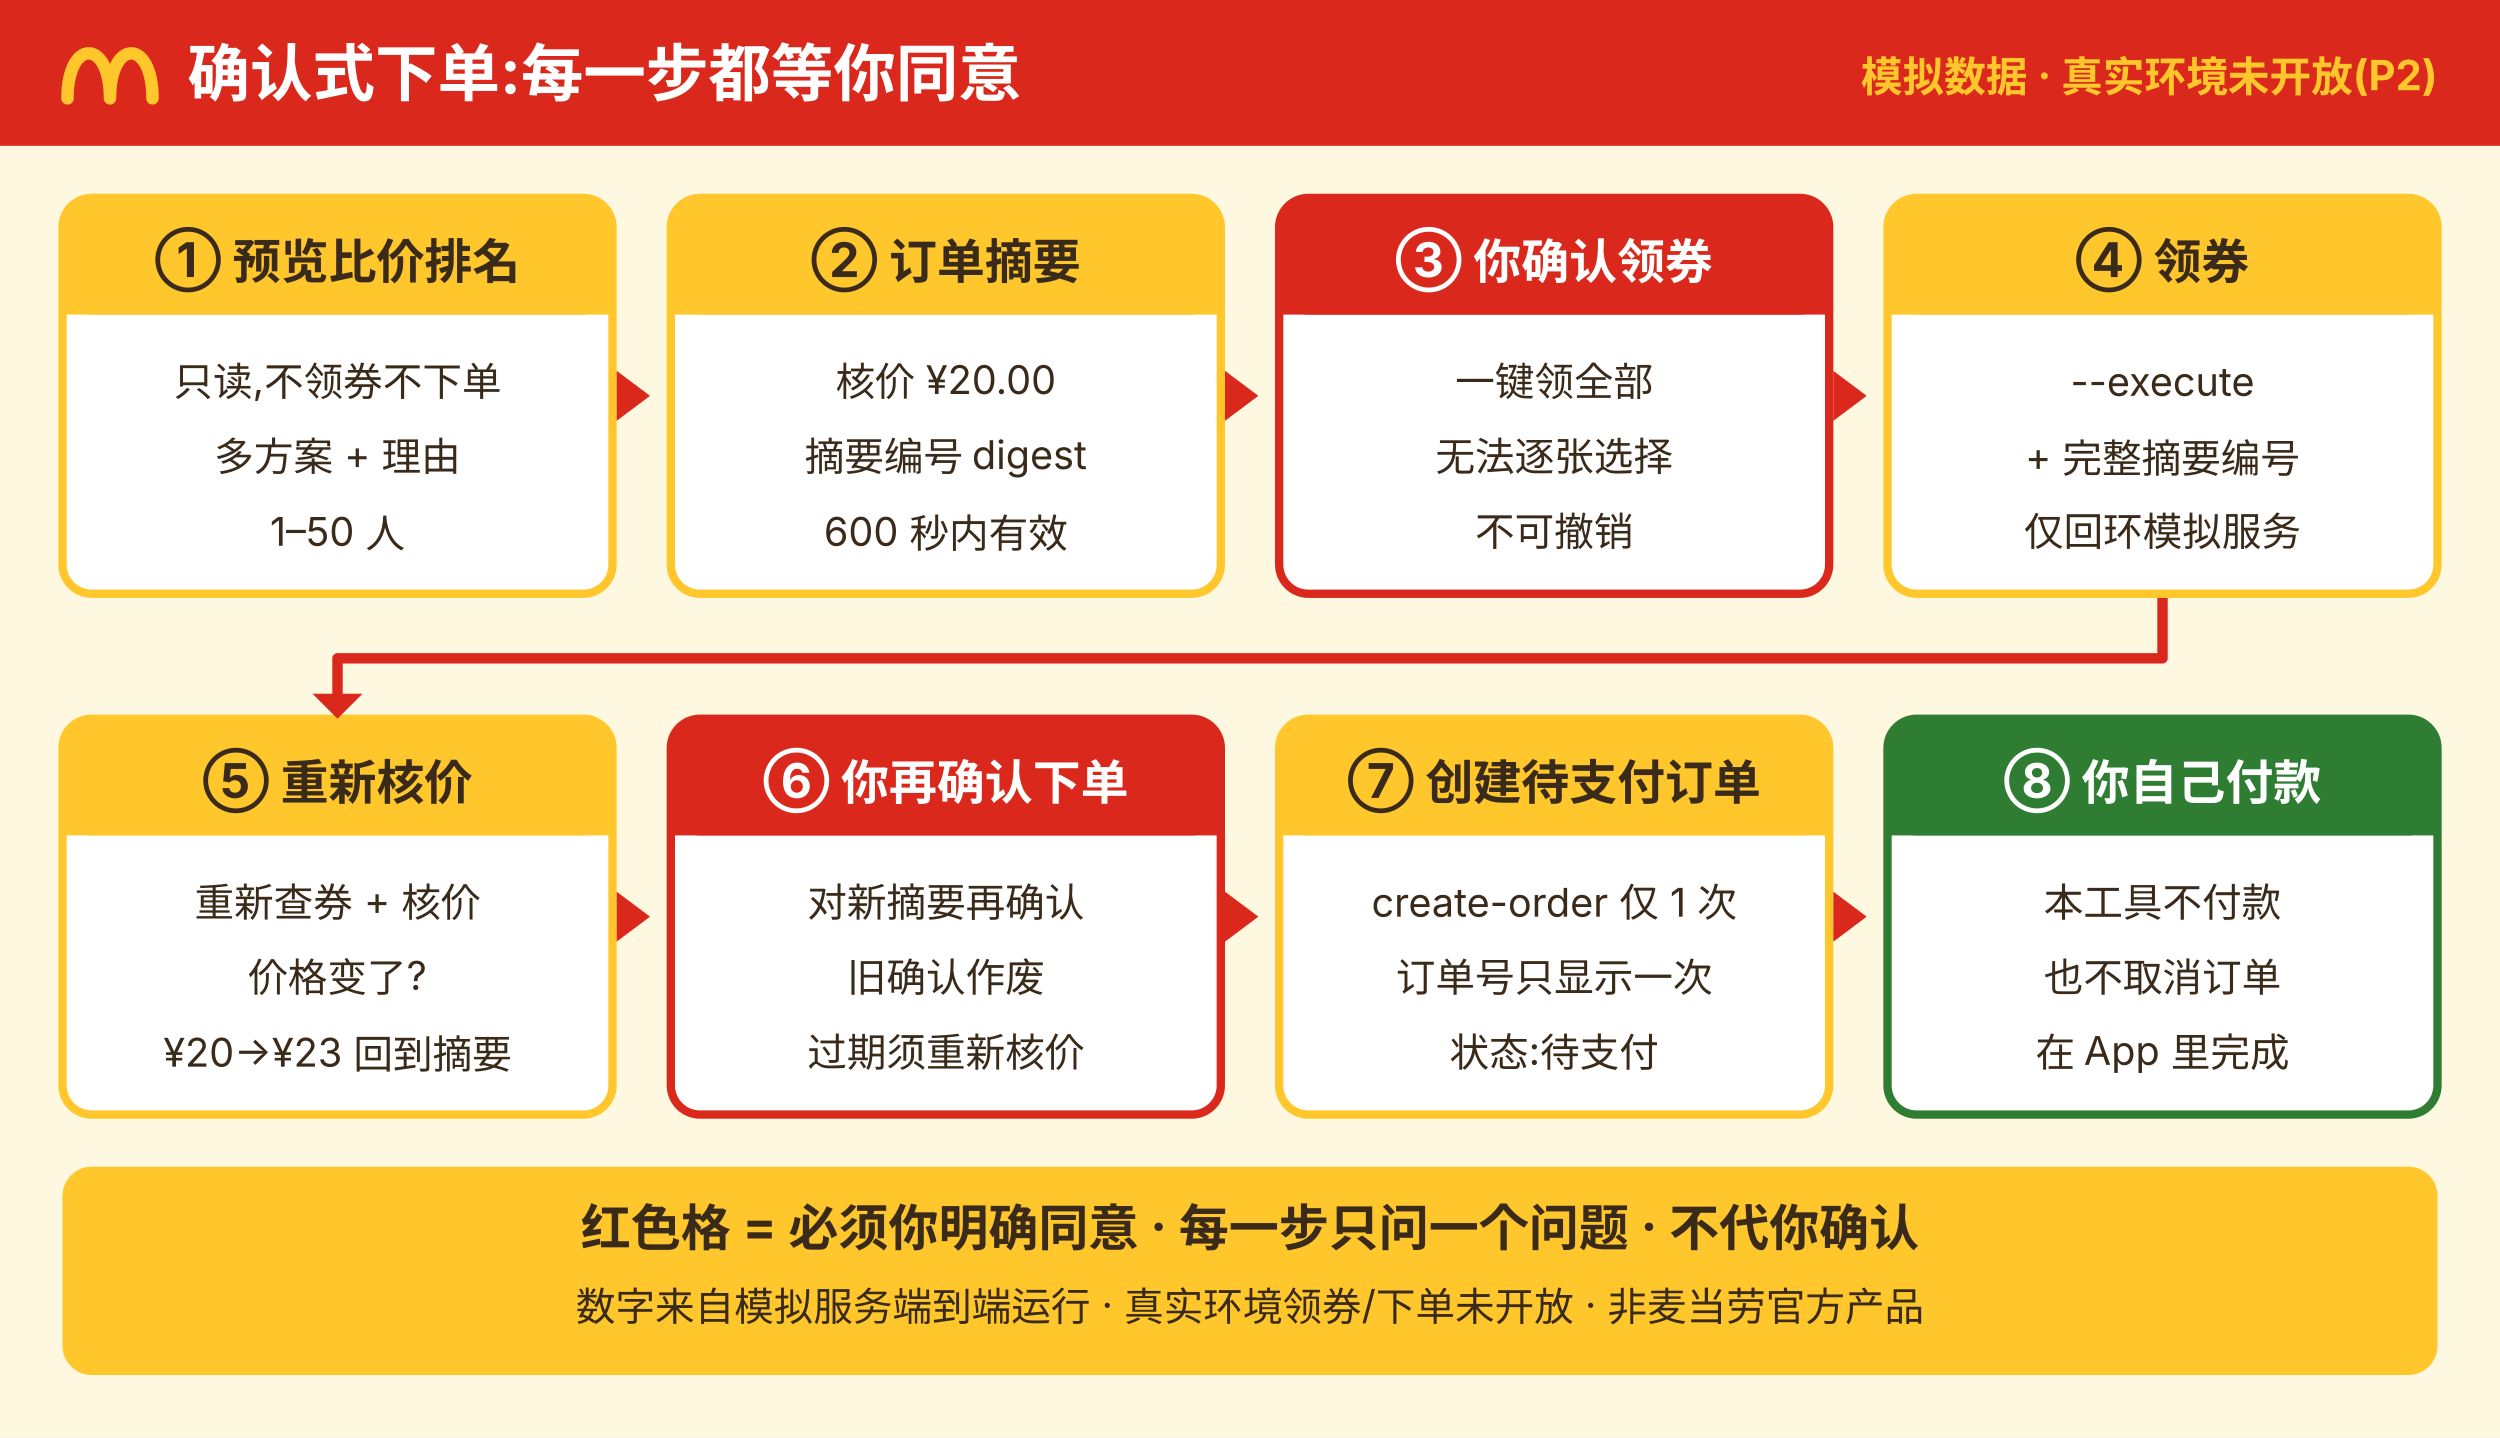
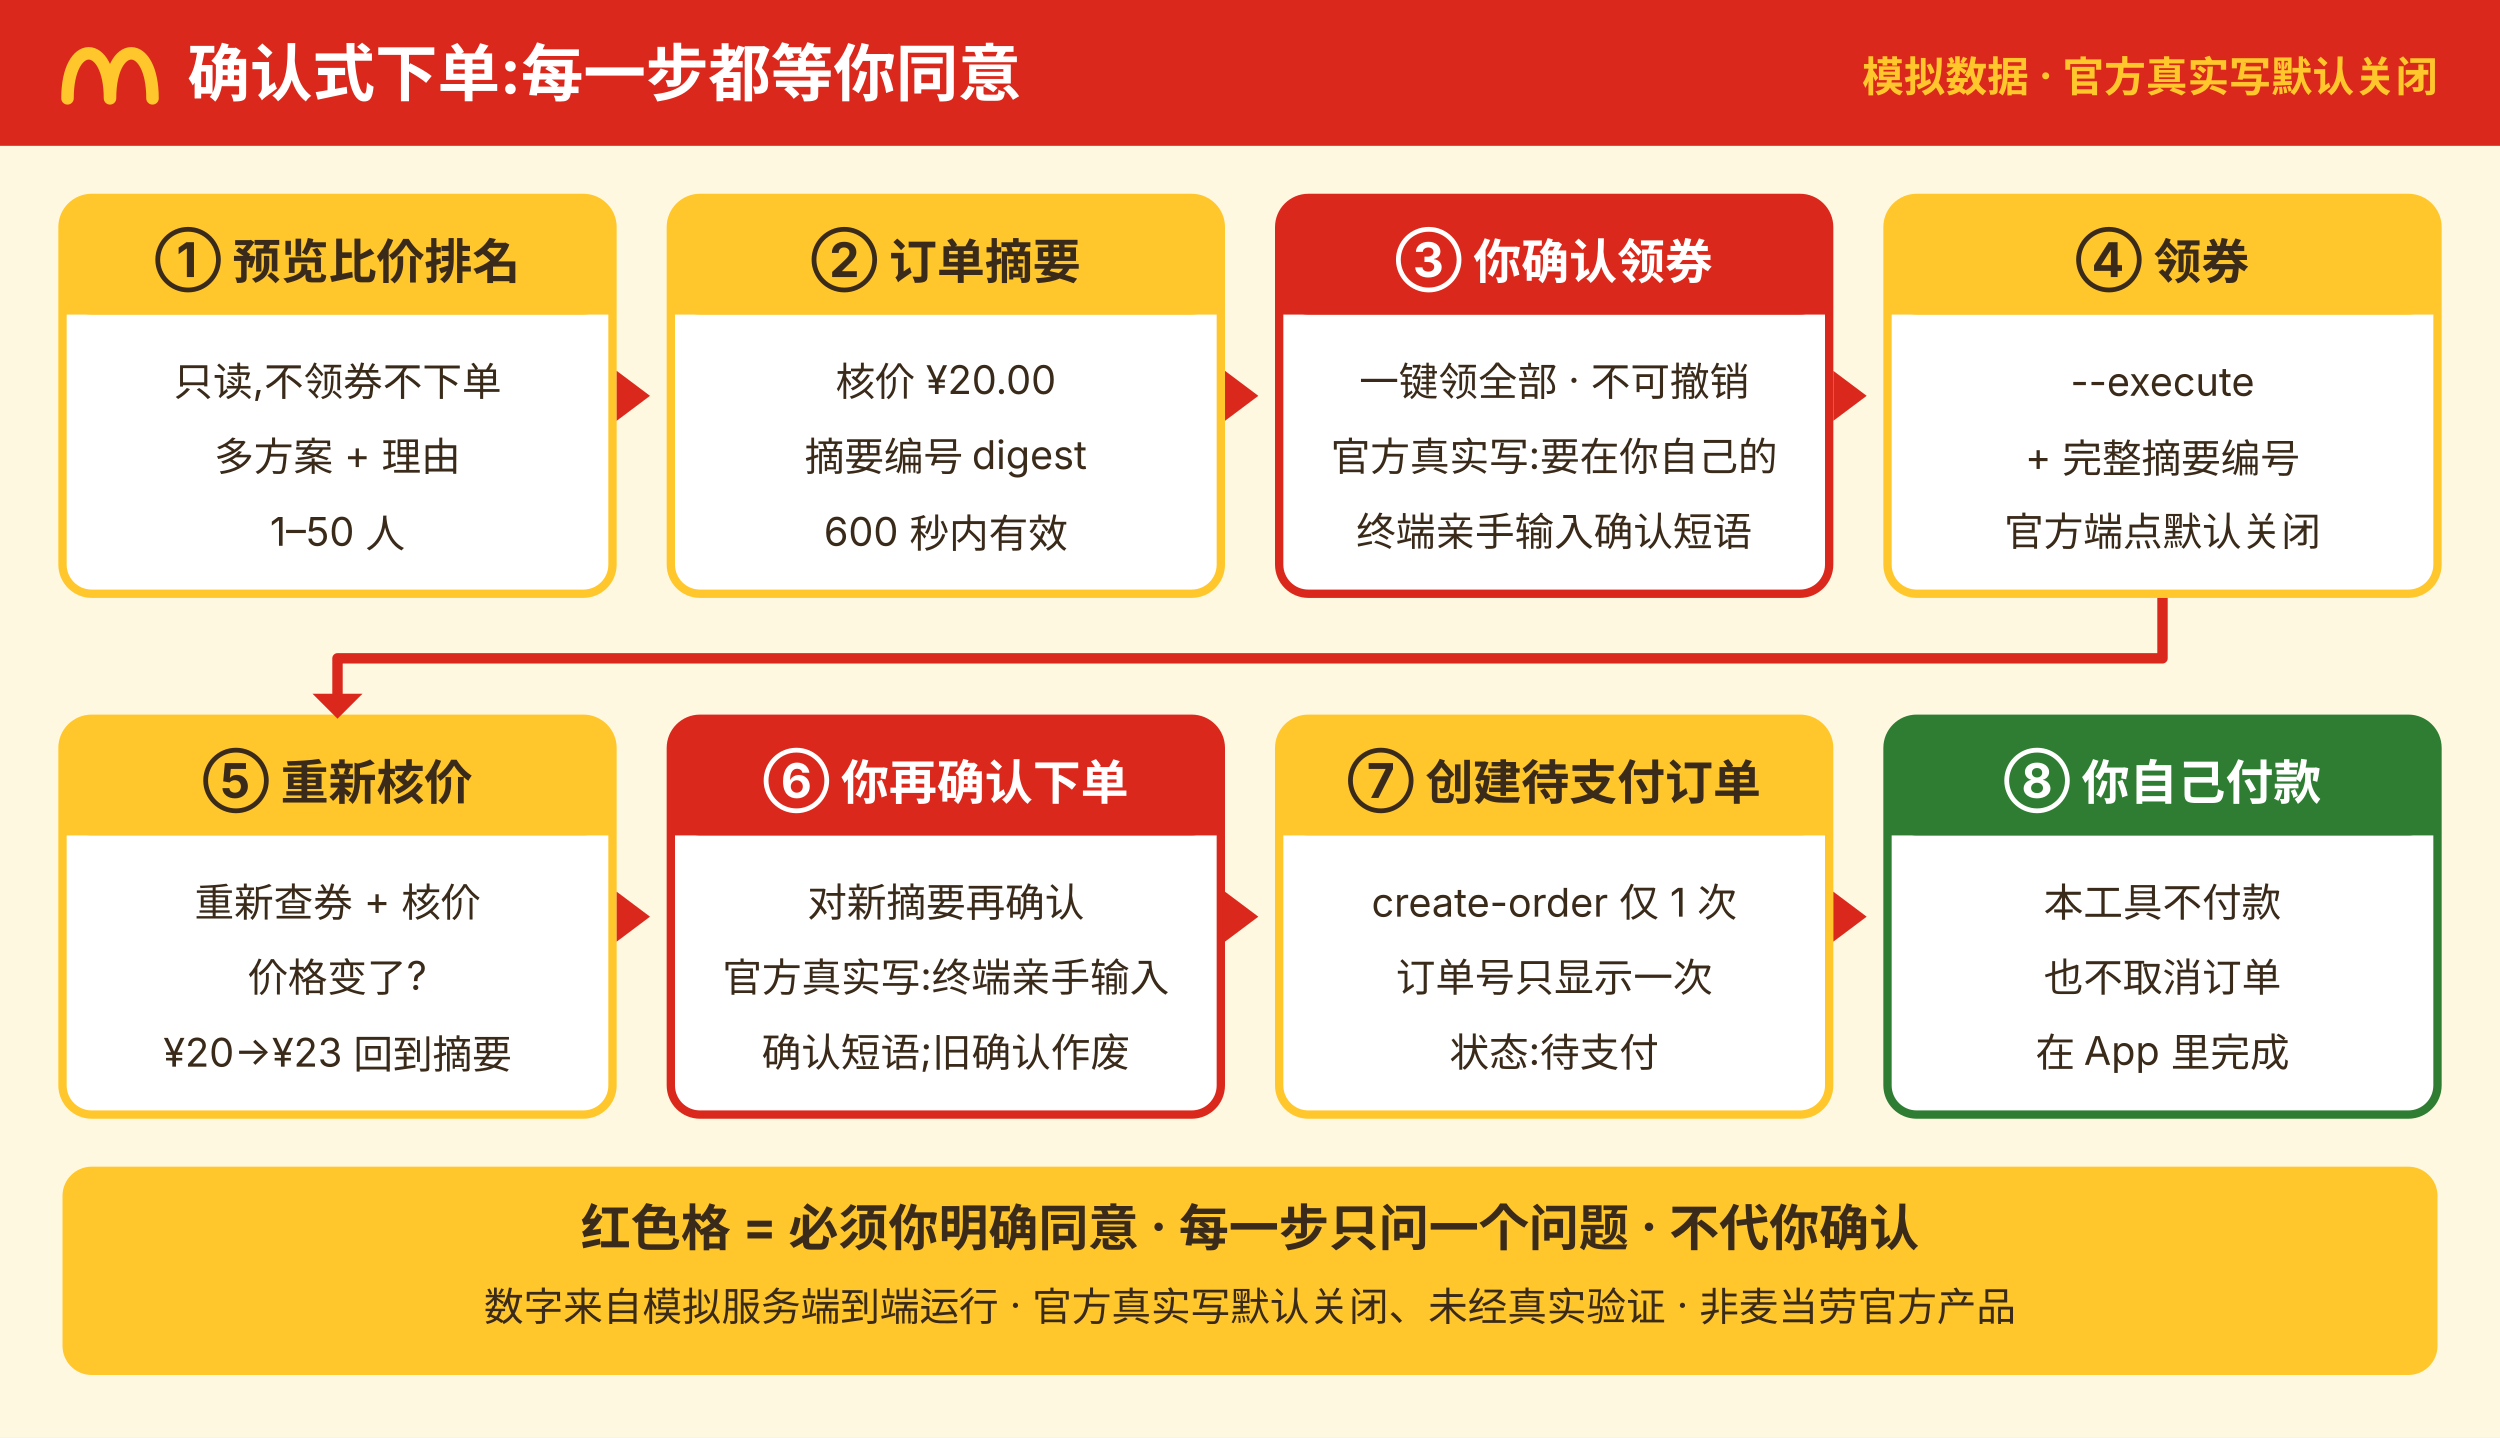
<svg xmlns="http://www.w3.org/2000/svg" viewBox="0 0 1200 690" width="1200" height="690" role="img" aria-labelledby="cf-t cf-d">
  <style>text{font-family:-apple-system,'PingFang SC','Microsoft YaHei',sans-serif} text:not([fill]){fill:#3A2A1A} .m{font-family:Menlo,Consolas,'PingFang SC','Microsoft YaHei',monospace}</style>
  <rect width="1200" height="690" fill="#FFF8E1" />
  <rect x="0" y="0" width="1200" height="70" fill="#DA291C" />
  <g transform="translate(24,10) scale(0.6)">
    <rect width="96" height="80" rx="16" fill="#DA291C" />
    <path d="M14 62 C14 14 48 14 48 62 C48 14 82 14 82 62" fill="none" stroke="#FFC72C" stroke-width="10" stroke-linecap="round" stroke-linejoin="round" />
  </g>
  <text x="90" y="46" font-size="30" text-anchor="start" font-weight="bold" fill="#FFFFFF">确认式下单:每一步都等你同意</text>
-   <text x="1170" y="44" font-size="20" text-anchor="end" fill="#FFC72C" font-weight="bold">模拟数据 · 真实环境未开放(P2)</text>
+   <text x="1170" y="44" font-size="20" text-anchor="end" fill="#FFC72C" font-weight="bold">模拟数据 · 官方真实写默认关闭</text>
  <rect x="30" y="95" width="264" height="190" rx="14" fill="#FFFFFF" stroke="#FFC72C" stroke-width="4" />
  <rect x="30" y="95" width="264" height="56" rx="14" fill="#FFC72C" />
  <rect x="30" y="135" width="264" height="16" fill="#FFC72C" />
  <text x="162" y="133" font-size="23" text-anchor="middle" font-weight="bold" fill="#3A2A1A">① 预览比价排名</text>
  <text x="162" y="190" font-size="19" text-anchor="middle" font-weight="normal">只读,不领券不下单</text>
  <text x="162" y="226" font-size="19" text-anchor="middle" font-weight="normal">多方案 + 理由</text>
  <text x="162" y="262" font-size="19" text-anchor="middle" font-weight="normal">1–50 人</text>
  <rect x="322" y="95" width="264" height="190" rx="14" fill="#FFFFFF" stroke="#FFC72C" stroke-width="4" />
  <rect x="322" y="95" width="264" height="56" rx="14" fill="#FFC72C" />
  <rect x="322" y="135" width="264" height="16" fill="#FFC72C" />
  <text x="454" y="133" font-size="23" text-anchor="middle" font-weight="bold" fill="#3A2A1A">② 订单摘要</text>
  <text x="454" y="190" font-size="19" text-anchor="middle" font-weight="normal">核价 ¥20.00</text>
  <text x="454" y="226" font-size="19" text-anchor="middle" font-weight="normal">摘要编号 digest</text>
  <text x="454" y="262" font-size="19" text-anchor="middle" font-weight="normal">600 秒内有效</text>
  <rect x="614" y="95" width="264" height="190" rx="14" fill="#FFFFFF" stroke="#DA291C" stroke-width="4" />
  <rect x="614" y="95" width="264" height="56" rx="14" fill="#DA291C" />
  <rect x="614" y="135" width="264" height="16" fill="#DA291C" />
  <text x="746" y="133" font-size="23" text-anchor="middle" font-weight="bold" fill="#FFFFFF">③ 你确认领券</text>
-   <text x="746" y="190" font-size="19" text-anchor="middle" font-weight="normal">一键领全部</text>
-   <text x="746" y="226" font-size="19" text-anchor="middle" font-weight="normal">无法逐张选择</text>
-   <text x="746" y="262" font-size="19" text-anchor="middle" font-weight="normal">不可撤销</text>
+   <text x="746" y="190" font-size="19" text-anchor="middle" font-weight="normal">一键领全部 · 不可撤销</text>
+   <text x="746" y="226" font-size="19" text-anchor="middle" font-weight="normal">官方真实写:要在你自己的</text>
+   <text x="746" y="262" font-size="19" text-anchor="middle" font-weight="normal">终端亲手输入确认短语</text>
  <rect x="906" y="95" width="264" height="190" rx="14" fill="#FFFFFF" stroke="#FFC72C" stroke-width="4" />
  <rect x="906" y="95" width="264" height="56" rx="14" fill="#FFC72C" />
  <rect x="906" y="135" width="264" height="16" fill="#FFC72C" />
  <text x="1038" y="133" font-size="23" text-anchor="middle" font-weight="bold" fill="#3A2A1A">④ 领券</text>
  <text x="1038" y="190" font-size="19" text-anchor="middle" font-weight="normal">--execute</text>
  <text x="1038" y="226" font-size="19" text-anchor="middle" font-weight="normal">+ 完整摘要编号</text>
-   <text x="1038" y="262" font-size="19" text-anchor="middle" font-weight="normal">仅回环模拟服务</text>
+   <text x="1038" y="262" font-size="19" text-anchor="middle" font-weight="normal">官方端点默认关闭</text>
  <rect x="30" y="345" width="264" height="190" rx="14" fill="#FFFFFF" stroke="#FFC72C" stroke-width="4" />
  <rect x="30" y="345" width="264" height="56" rx="14" fill="#FFC72C" />
  <rect x="30" y="385" width="264" height="16" fill="#FFC72C" />
  <text x="162" y="383" font-size="23" text-anchor="middle" font-weight="bold" fill="#3A2A1A">⑤ 重新核价</text>
  <text x="162" y="440" font-size="19" text-anchor="middle" font-weight="normal">重新查券 + 核价</text>
  <text x="162" y="476" font-size="19" text-anchor="middle" font-weight="normal">价格变了?</text>
  <text x="162" y="512" font-size="19" text-anchor="middle" font-weight="normal">¥20→¥23 回到摘要</text>
  <rect x="322" y="345" width="264" height="190" rx="14" fill="#FFFFFF" stroke="#DA291C" stroke-width="4" />
  <rect x="322" y="345" width="264" height="56" rx="14" fill="#DA291C" />
  <rect x="322" y="385" width="264" height="16" fill="#DA291C" />
  <text x="454" y="383" font-size="23" text-anchor="middle" font-weight="bold" fill="#FFFFFF">⑥ 你再确认下单</text>
  <text x="454" y="440" font-size="19" text-anchor="middle" font-weight="normal">对新摘要再确认</text>
-   <text x="454" y="476" font-size="19" text-anchor="middle" font-weight="normal">旧确认作废</text>
-   <text x="454" y="512" font-size="19" text-anchor="middle" font-weight="normal">过期须重新核价</text>
+   <text x="454" y="476" font-size="19" text-anchor="middle" font-weight="normal">官方真实写:终端亲手输入</text>
+   <text x="454" y="512" font-size="19" text-anchor="middle" font-weight="normal">确认短语;旧确认作废</text>
  <rect x="614" y="345" width="264" height="190" rx="14" fill="#FFFFFF" stroke="#FFC72C" stroke-width="4" />
  <rect x="614" y="345" width="264" height="56" rx="14" fill="#FFC72C" />
  <rect x="614" y="385" width="264" height="16" fill="#FFC72C" />
  <text x="746" y="383" font-size="23" text-anchor="middle" font-weight="bold" fill="#3A2A1A">⑦ 创建待支付订单</text>
  <text x="746" y="440" font-size="19" text-anchor="middle" font-weight="normal">create-order 仅 1 次</text>
  <text x="746" y="476" font-size="19" text-anchor="middle" font-weight="normal">订单号只显示一次</text>
  <text x="746" y="512" font-size="19" text-anchor="middle" font-weight="normal">状态:待支付</text>
  <rect x="906" y="345" width="264" height="190" rx="14" fill="#FFFFFF" stroke="#2E7D32" stroke-width="4" />
  <rect x="906" y="345" width="264" height="56" rx="14" fill="#2E7D32" />
  <rect x="906" y="385" width="264" height="16" fill="#2E7D32" />
  <text x="1038" y="383" font-size="23" text-anchor="middle" font-weight="bold" fill="#FFFFFF">⑧ 你自己付款</text>
  <text x="1038" y="440" font-size="19" text-anchor="middle" font-weight="normal">本工具不付款</text>
  <text x="1038" y="476" font-size="19" text-anchor="middle" font-weight="normal">也不取消订单</text>
  <text x="1038" y="512" font-size="19" text-anchor="middle" font-weight="normal">在 App 里完成</text>
  <path d="M296 178 L312 190 L296 202 Z" fill="#DA291C" />
  <path d="M588 178 L604 190 L588 202 Z" fill="#DA291C" />
  <path d="M880 178 L896 190 L880 202 Z" fill="#DA291C" />
  <path d="M296 428 L312 440 L296 452 Z" fill="#DA291C" />
  <path d="M588 428 L604 440 L588 452 Z" fill="#DA291C" />
  <path d="M880 428 L896 440 L880 452 Z" fill="#DA291C" />
  <path d="M1038 287 L1038 316 L162 316 L162 335" fill="none" stroke="#DA291C" stroke-width="5" stroke-linejoin="round" />
  <path d="M150 333 L162 345 L174 333 Z" fill="#DA291C" />
  <rect x="30" y="560" width="1140" height="100" rx="14" fill="#FFC72C" />
  <text x="600" y="598" font-size="24" text-anchor="middle" font-weight="bold">红色格 = 必须你明确同意 · 每一步只问一个问题 · 不代你确认</text>
-   <text x="600" y="634" font-size="19" text-anchor="middle" font-weight="normal">数字来自模拟服务端到端运行 · 真实环境领券/下单未开放 · 非麦当劳官方产品</text>
+   <text x="600" y="634" font-size="19" text-anchor="middle" font-weight="normal">数字来自模拟服务端到端运行 · 官方真实写默认关闭、未经真实验证 · 非麦当劳官方产品</text>
</svg>
